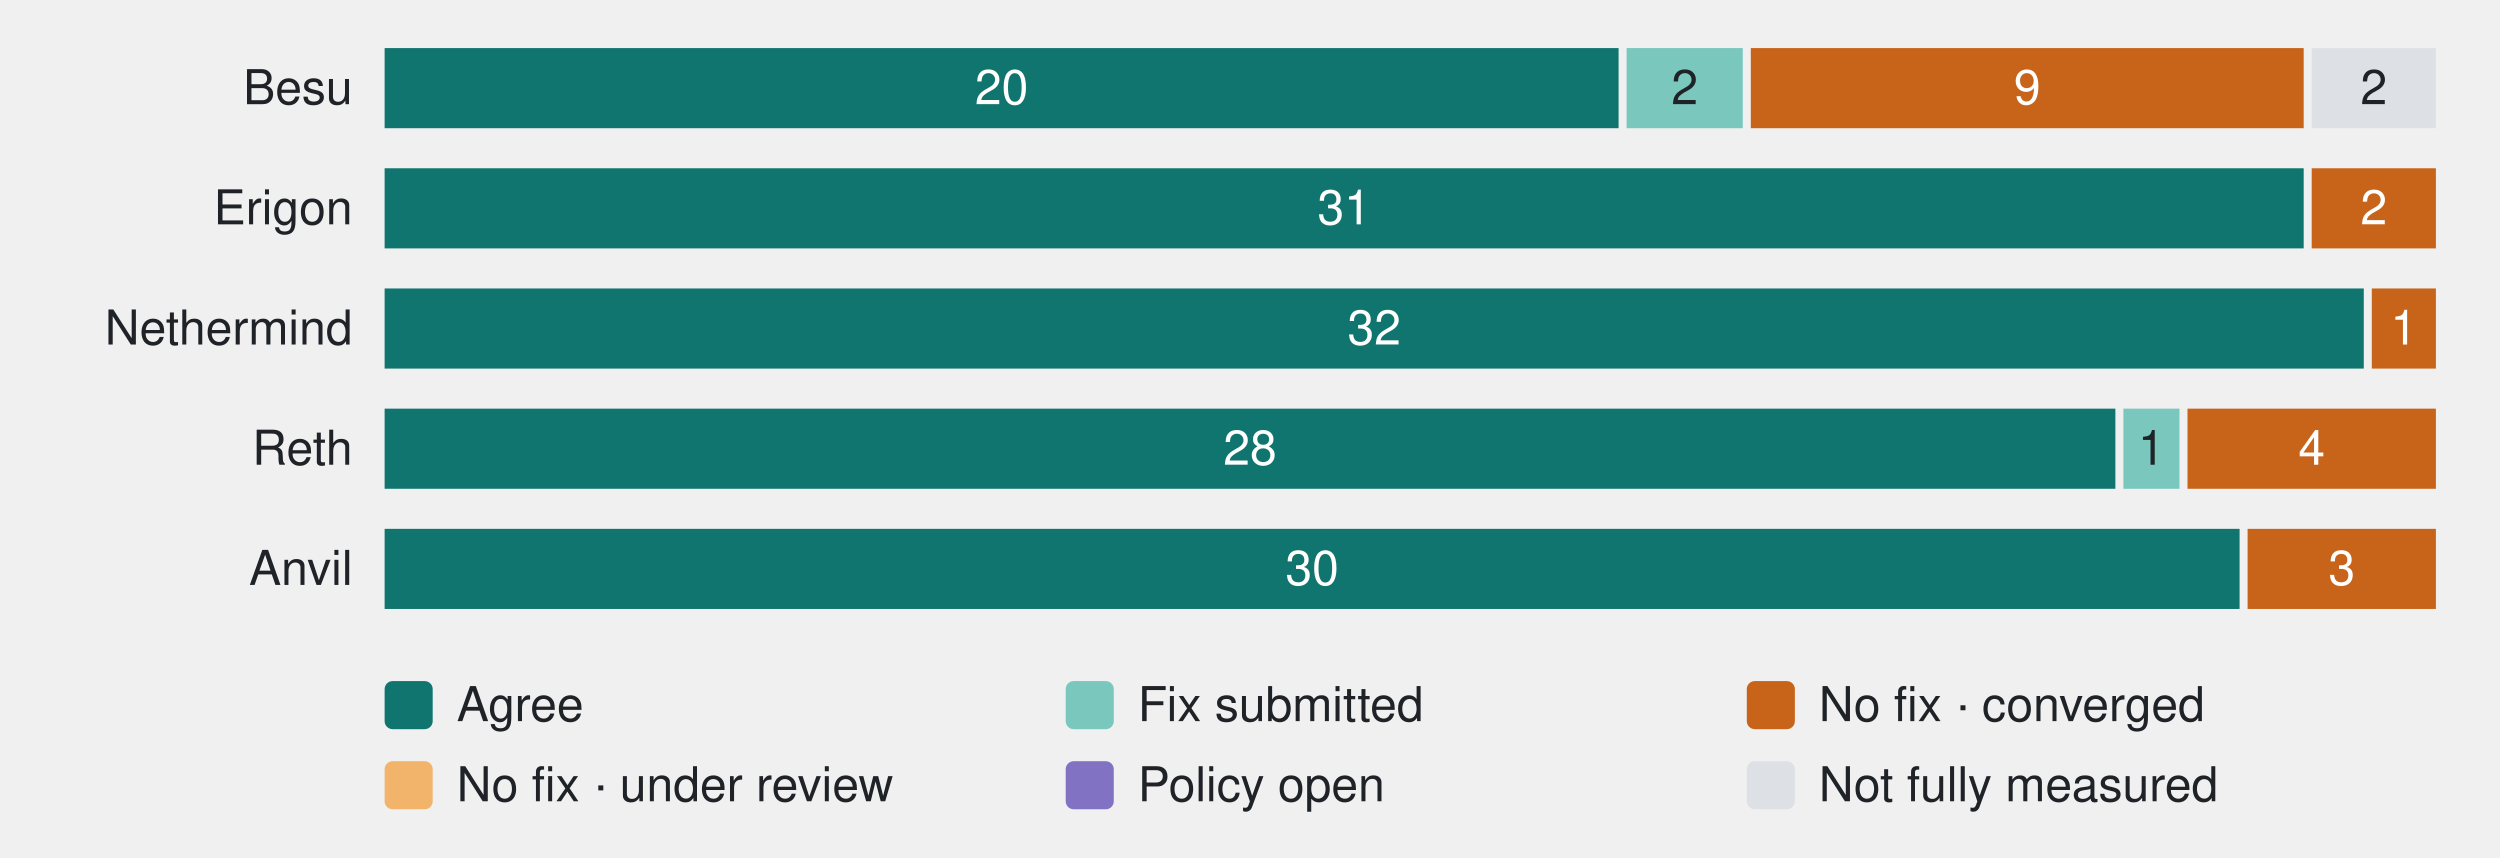
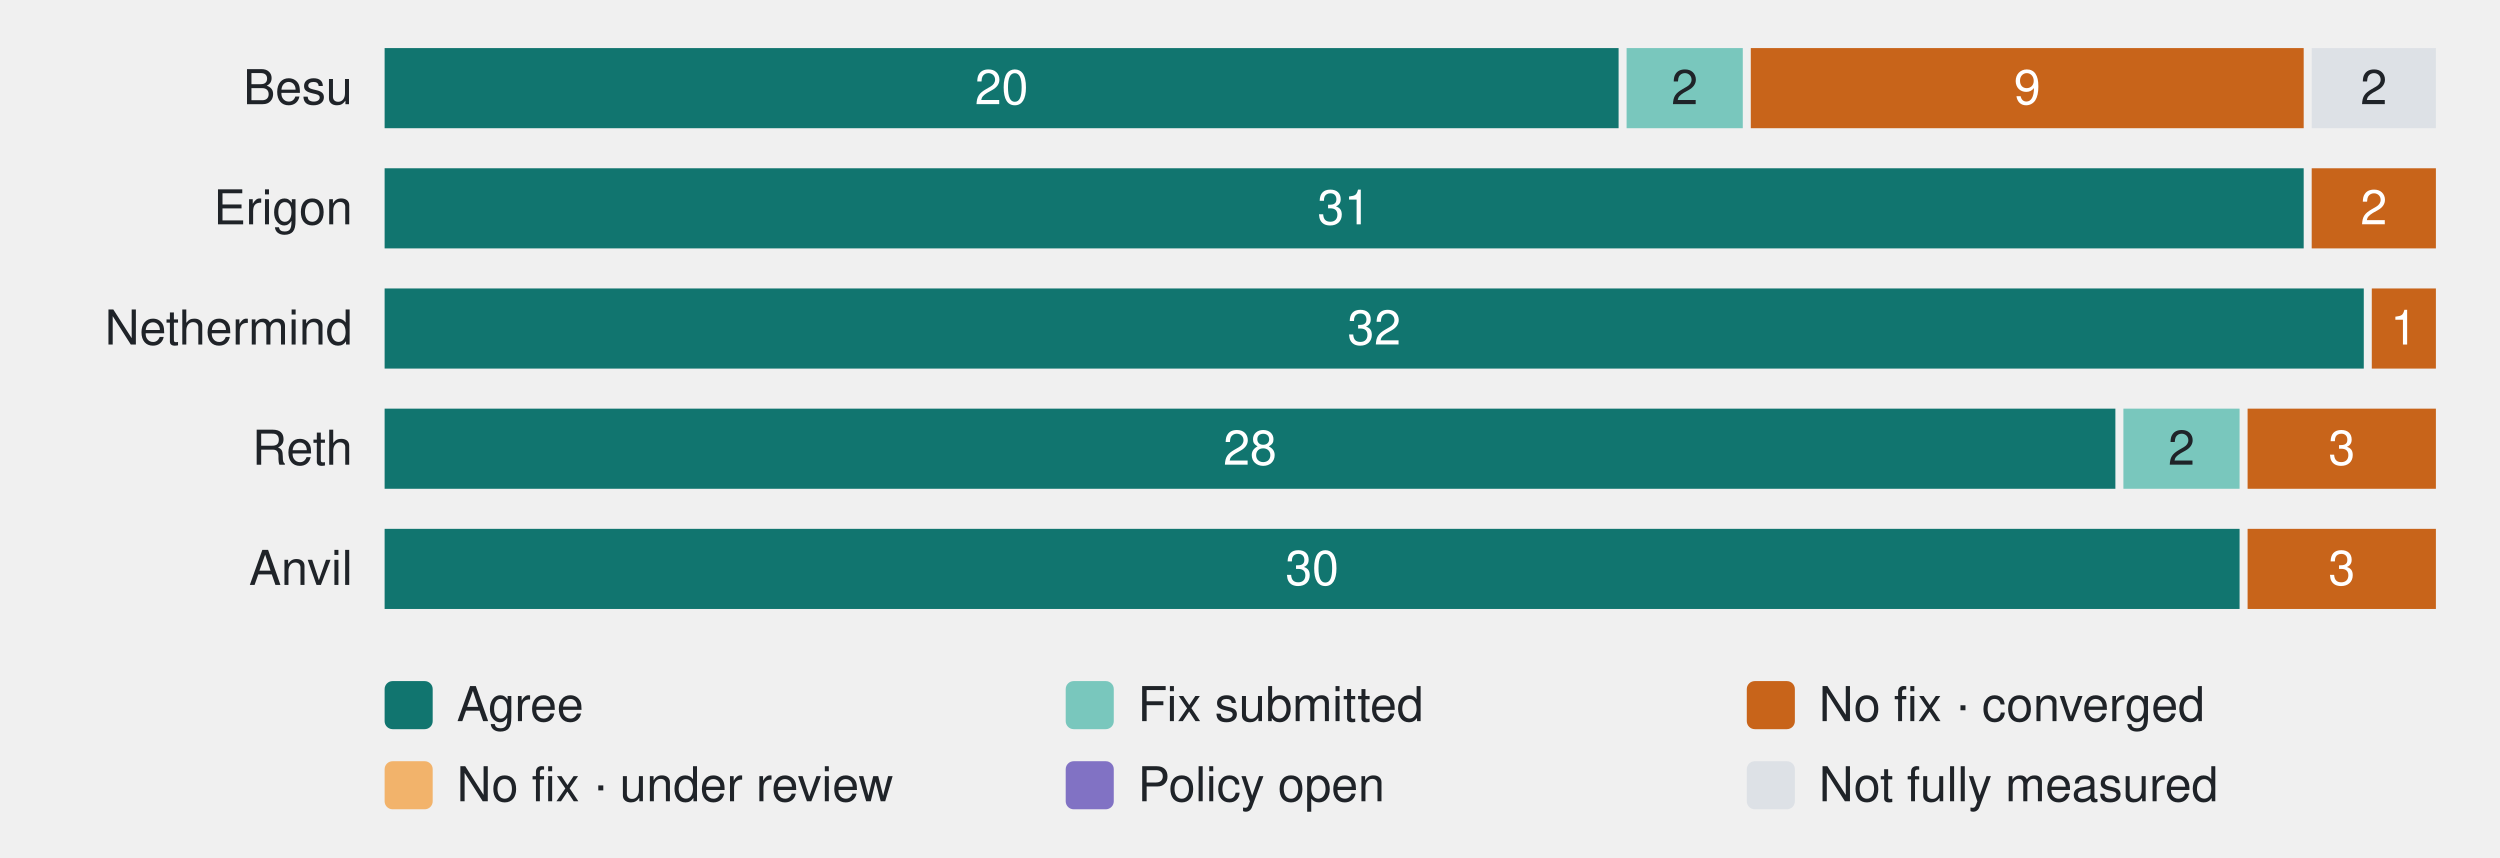
<svg xmlns="http://www.w3.org/2000/svg" width="624" height="214" viewBox="0 0 624 214" role="img" aria-labelledby="title">
  <style>text{font-family:-apple-system,BlinkMacSystemFont,"Segoe UI",Helvetica,Arial,sans-serif;font-size:12px}.head{font-weight:600}.partial{stroke-dasharray:3 2}.label{fill:#1f2328}.muted{fill:#59636e}.pr{fill:none;stroke:#11756f}.edge{stroke:#11756f}.b-agree{fill:#11756f}.n-agree{fill:#ffffff}.b-fix{fill:#79c7bd}.n-fix{fill:#1f2328}.b-converged{fill:#c8641a}.n-converged{fill:#ffffff}.b-review{fill:#f2b36b}.n-review{fill:#1f2328}.b-policy{fill:#8172c4}.n-policy{fill:#ffffff}.b-unmeasured{fill:#dde1e6}.n-unmeasured{fill:#1f2328}@media (prefers-color-scheme:dark){.label{fill:#e6edf3}.muted{fill:#9198a1}.pr{fill:none;stroke:#3aa59a}.edge{stroke:#3aa59a}.b-agree{fill:#3aa59a}.n-agree{fill:#0d1117}.b-fix{fill:#1a6b62}.n-fix{fill:#ffffff}.b-converged{fill:#e5843a}.n-converged{fill:#0d1117}.b-review{fill:#8f5420}.n-review{fill:#ffffff}.b-policy{fill:#9b8fe0}.n-policy{fill:#0d1117}.b-unmeasured{fill:#2d333b}.n-unmeasured{fill:#e6edf3}}</style>
  <text class="label" x="88" y="26" text-anchor="end">Besu</text>
  <rect class="b-agree" x="96" y="12" width="308" height="20" />
  <text class="n-agree" x="250" y="26" text-anchor="middle">20</text>
  <rect class="b-fix" x="406" y="12" width="29" height="20" />
  <text class="n-fix" x="420.5" y="26" text-anchor="middle">2</text>
  <rect class="b-converged" x="437" y="12" width="138" height="20" />
  <text class="n-converged" x="506" y="26" text-anchor="middle">9</text>
  <rect class="b-unmeasured" x="577" y="12" width="31" height="20" />
  <text class="n-unmeasured" x="592.5" y="26" text-anchor="middle">2</text>
  <text class="label" x="88" y="56" text-anchor="end">Erigon</text>
  <rect class="b-agree" x="96" y="42" width="479" height="20" />
  <text class="n-agree" x="335.5" y="56" text-anchor="middle">31</text>
  <rect class="b-converged" x="577" y="42" width="31" height="20" />
  <text class="n-converged" x="592.5" y="56" text-anchor="middle">2</text>
  <text class="label" x="88" y="86" text-anchor="end">Nethermind</text>
  <rect class="b-agree" x="96" y="72" width="494" height="20" />
  <text class="n-agree" x="343" y="86" text-anchor="middle">32</text>
  <rect class="b-converged" x="592" y="72" width="16" height="20" />
  <text class="n-converged" x="600" y="86" text-anchor="middle">1</text>
  <text class="label" x="88" y="116" text-anchor="end">Reth</text>
  <rect class="b-agree" x="96" y="102" width="432" height="20" />
  <text class="n-agree" x="312" y="116" text-anchor="middle">28</text>
-   <rect class="b-fix" x="530" y="102" width="14" height="20" />
-   <text class="n-fix" x="537" y="116" text-anchor="middle">1</text>
-   <rect class="b-converged" x="546" y="102" width="62" height="20" />
-   <text class="n-converged" x="577" y="116" text-anchor="middle">4</text>
+   <rect class="b-fix" x="530" y="102" width="29" height="20" />
+   <text class="n-fix" x="544.5" y="116" text-anchor="middle">2</text>
+   <rect class="b-converged" x="561" y="102" width="47" height="20" />
+   <text class="n-converged" x="584.5" y="116" text-anchor="middle">3</text>
  <text class="label" x="88" y="146" text-anchor="end">Anvil</text>
  <rect class="b-agree" x="96" y="132" width="463" height="20" />
  <text class="n-agree" x="327.5" y="146" text-anchor="middle">30</text>
  <rect class="b-converged" x="561" y="132" width="47" height="20" />
  <text class="n-converged" x="584.5" y="146" text-anchor="middle">3</text>
  <rect class="b-agree" x="96" y="170" width="12" height="12" rx="2" />
  <text class="label" x="114" y="180">Agree</text>
  <rect class="b-fix" x="266" y="170" width="12" height="12" rx="2" />
  <text class="label" x="284" y="180">Fix submitted</text>
  <rect class="b-converged" x="436" y="170" width="12" height="12" rx="2" />
  <text class="label" x="454" y="180">No fix · converged</text>
  <rect class="b-review" x="96" y="190" width="12" height="12" rx="2" />
  <text class="label" x="114" y="200">No fix · under review</text>
  <rect class="b-policy" x="266" y="190" width="12" height="12" rx="2" />
  <text class="label" x="284" y="200">Policy open</text>
  <rect class="b-unmeasured" x="436" y="190" width="12" height="12" rx="2" />
  <text class="label" x="454" y="200">Not fully measured</text>
</svg>
